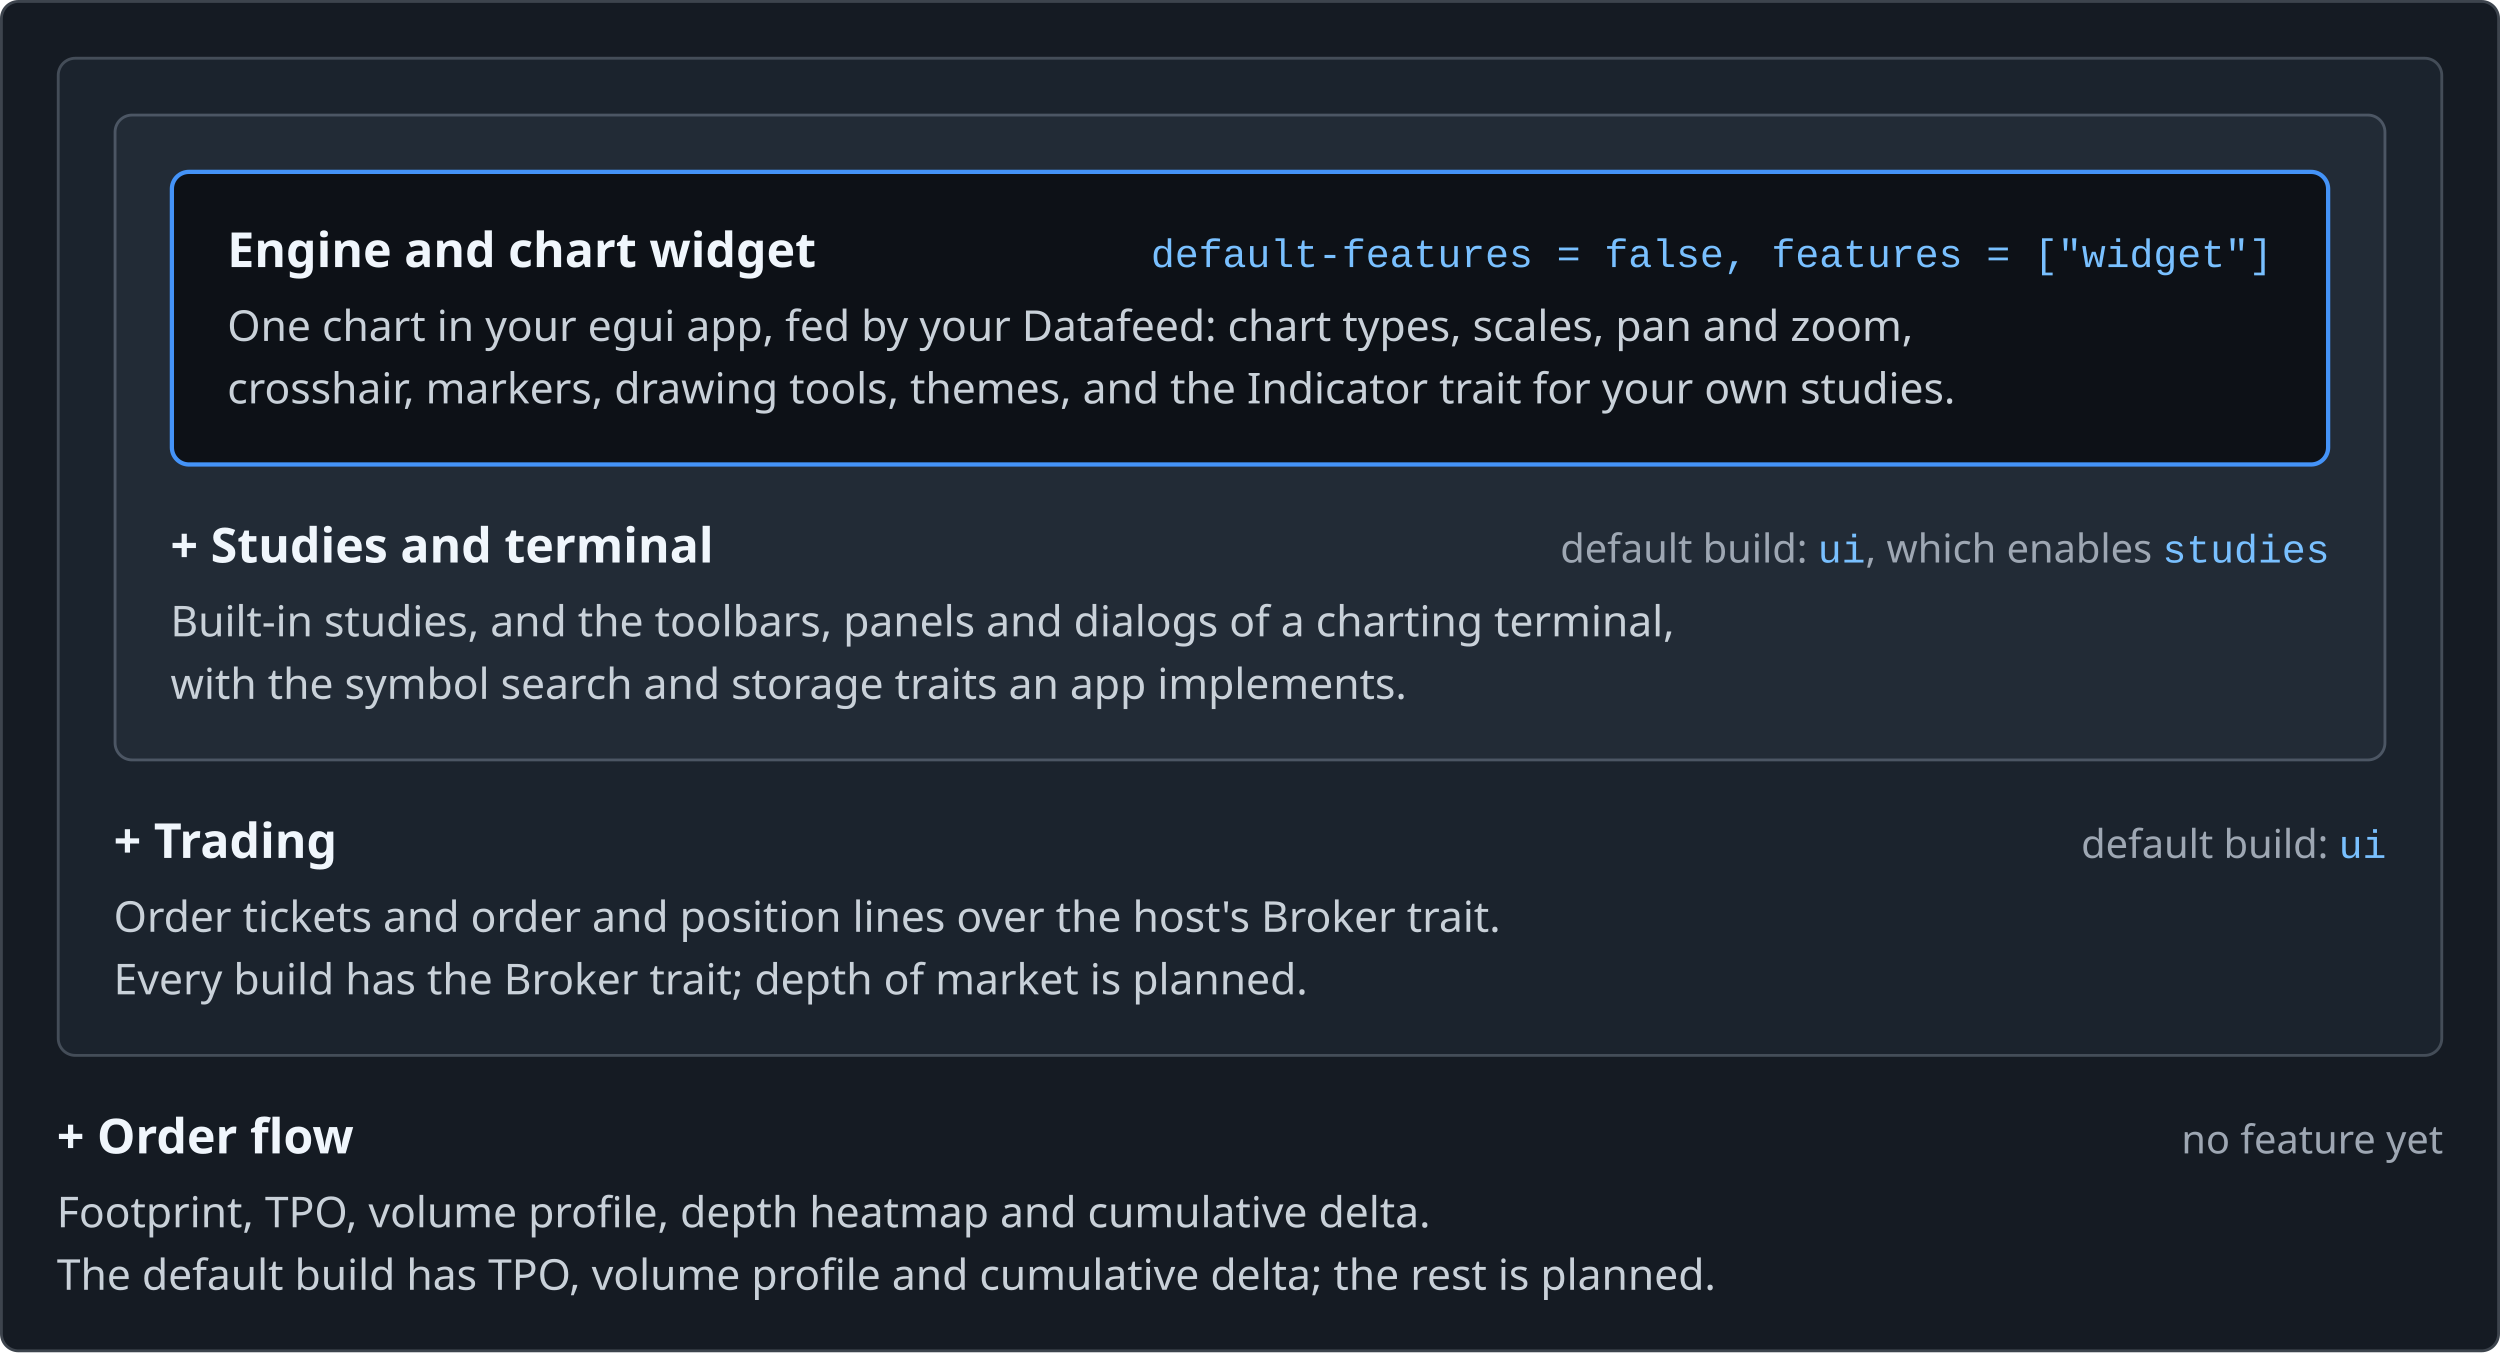
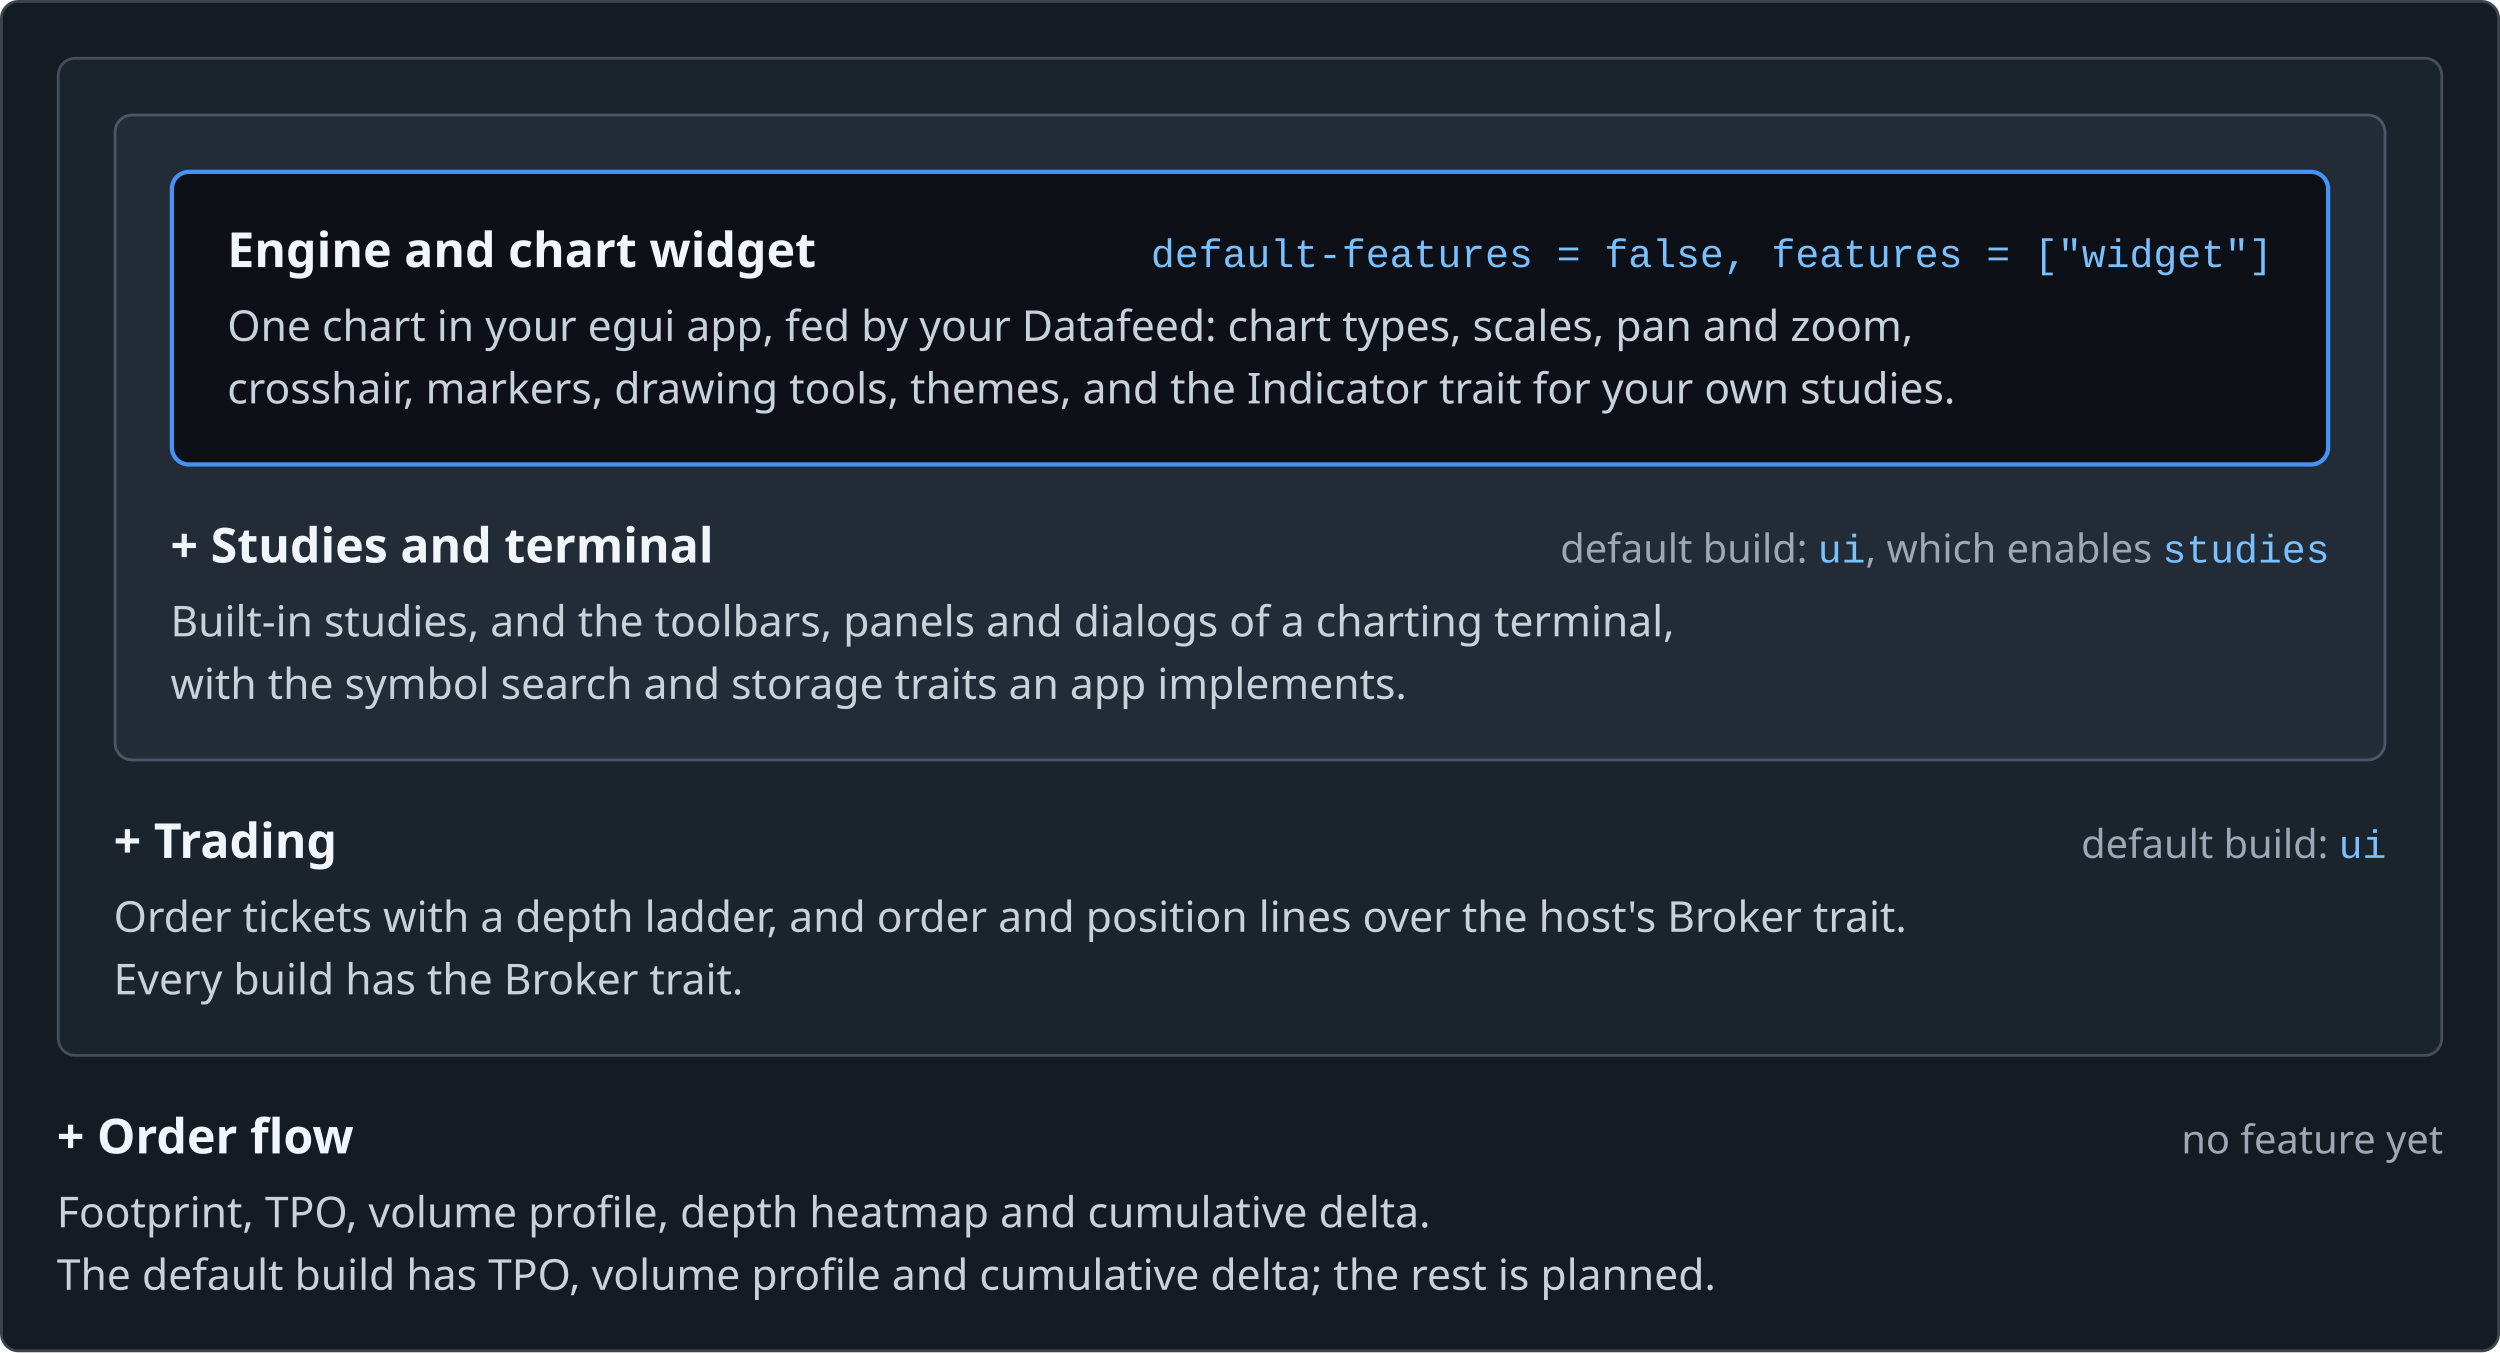
<svg xmlns="http://www.w3.org/2000/svg" width="880" height="476" viewBox="0 0 880 476" role="img" aria-labelledby="t">
  <style>
text{font-family:-apple-system,BlinkMacSystemFont,'Segoe UI','Noto Sans',Helvetica,Arial,sans-serif;font-size:15px;fill:#c9d1d9}
.h{font-size:17px;font-weight:600;fill:#f0f6fc}
.f{font-size:14px;fill:#9ea7b3}
.c{font-family:ui-monospace,SFMono-Regular,'SF Mono',Menlo,Consolas,'Liberation Mono',monospace;fill:#79c0ff}
.r4{fill:#151b23;stroke:#3d444d}
.r3{fill:#1b232d;stroke:#444d58}
.r2{fill:#222b36;stroke:#4c5664}
.r1{fill:#0d1117;stroke:#4493f8;stroke-width:1.5}
</style>
  <rect class="r4" x="0.5" y="0.5" width="879" height="475" rx="6" />
  <rect class="r3" x="20.5" y="20.5" width="839" height="351" rx="6" />
  <rect class="r2" x="40.5" y="40.5" width="799" height="227" rx="6" />
  <rect class="r1" x="60.5" y="60.5" width="759" height="103" rx="6" />
  <text class="h" x="80" y="94">Engine and chart widget</text>
  <text class="f c" x="800" y="94" text-anchor="end">default-features = false, features = ["widget"]</text>
  <text x="80" y="120">One chart in your egui app, fed by your Datafeed: chart types, scales, pan and zoom,</text>
  <text x="80" y="142">crosshair, markers, drawing tools, themes, and the Indicator trait for your own studies.</text>
  <text class="h" x="60" y="198">+ Studies and terminal</text>
  <text class="f" x="820" y="198" text-anchor="end">default build: <tspan class="c">ui</tspan>, which enables <tspan class="c">studies</tspan>
  </text>
  <text x="60" y="224">Built-in studies, and the toolbars, panels and dialogs of a charting terminal,</text>
  <text x="60" y="246">with the symbol search and storage traits an app implements.</text>
  <text class="h" x="40" y="302">+ Trading</text>
  <text class="f" x="840" y="302" text-anchor="end">default build: <tspan class="c">ui</tspan>
  </text>
-   <text x="40" y="328">Order tickets and order and position lines over the host's Broker trait.</text>
-   <text x="40" y="350">Every build has the Broker trait; depth of market is planned.</text>
+   <text x="40" y="328">Order tickets with a depth ladder, and order and position lines over the host's Broker trait.</text>
+   <text x="40" y="350">Every build has the Broker trait.</text>
  <text class="h" x="20" y="406">+ Order flow</text>
  <text class="f" x="860" y="406" text-anchor="end">no feature yet</text>
  <text x="20" y="432">Footprint, TPO, volume profile, depth heatmap and cumulative delta.</text>
  <text x="20" y="454">The default build has TPO, volume profile and cumulative delta; the rest is planned.</text>
</svg>
